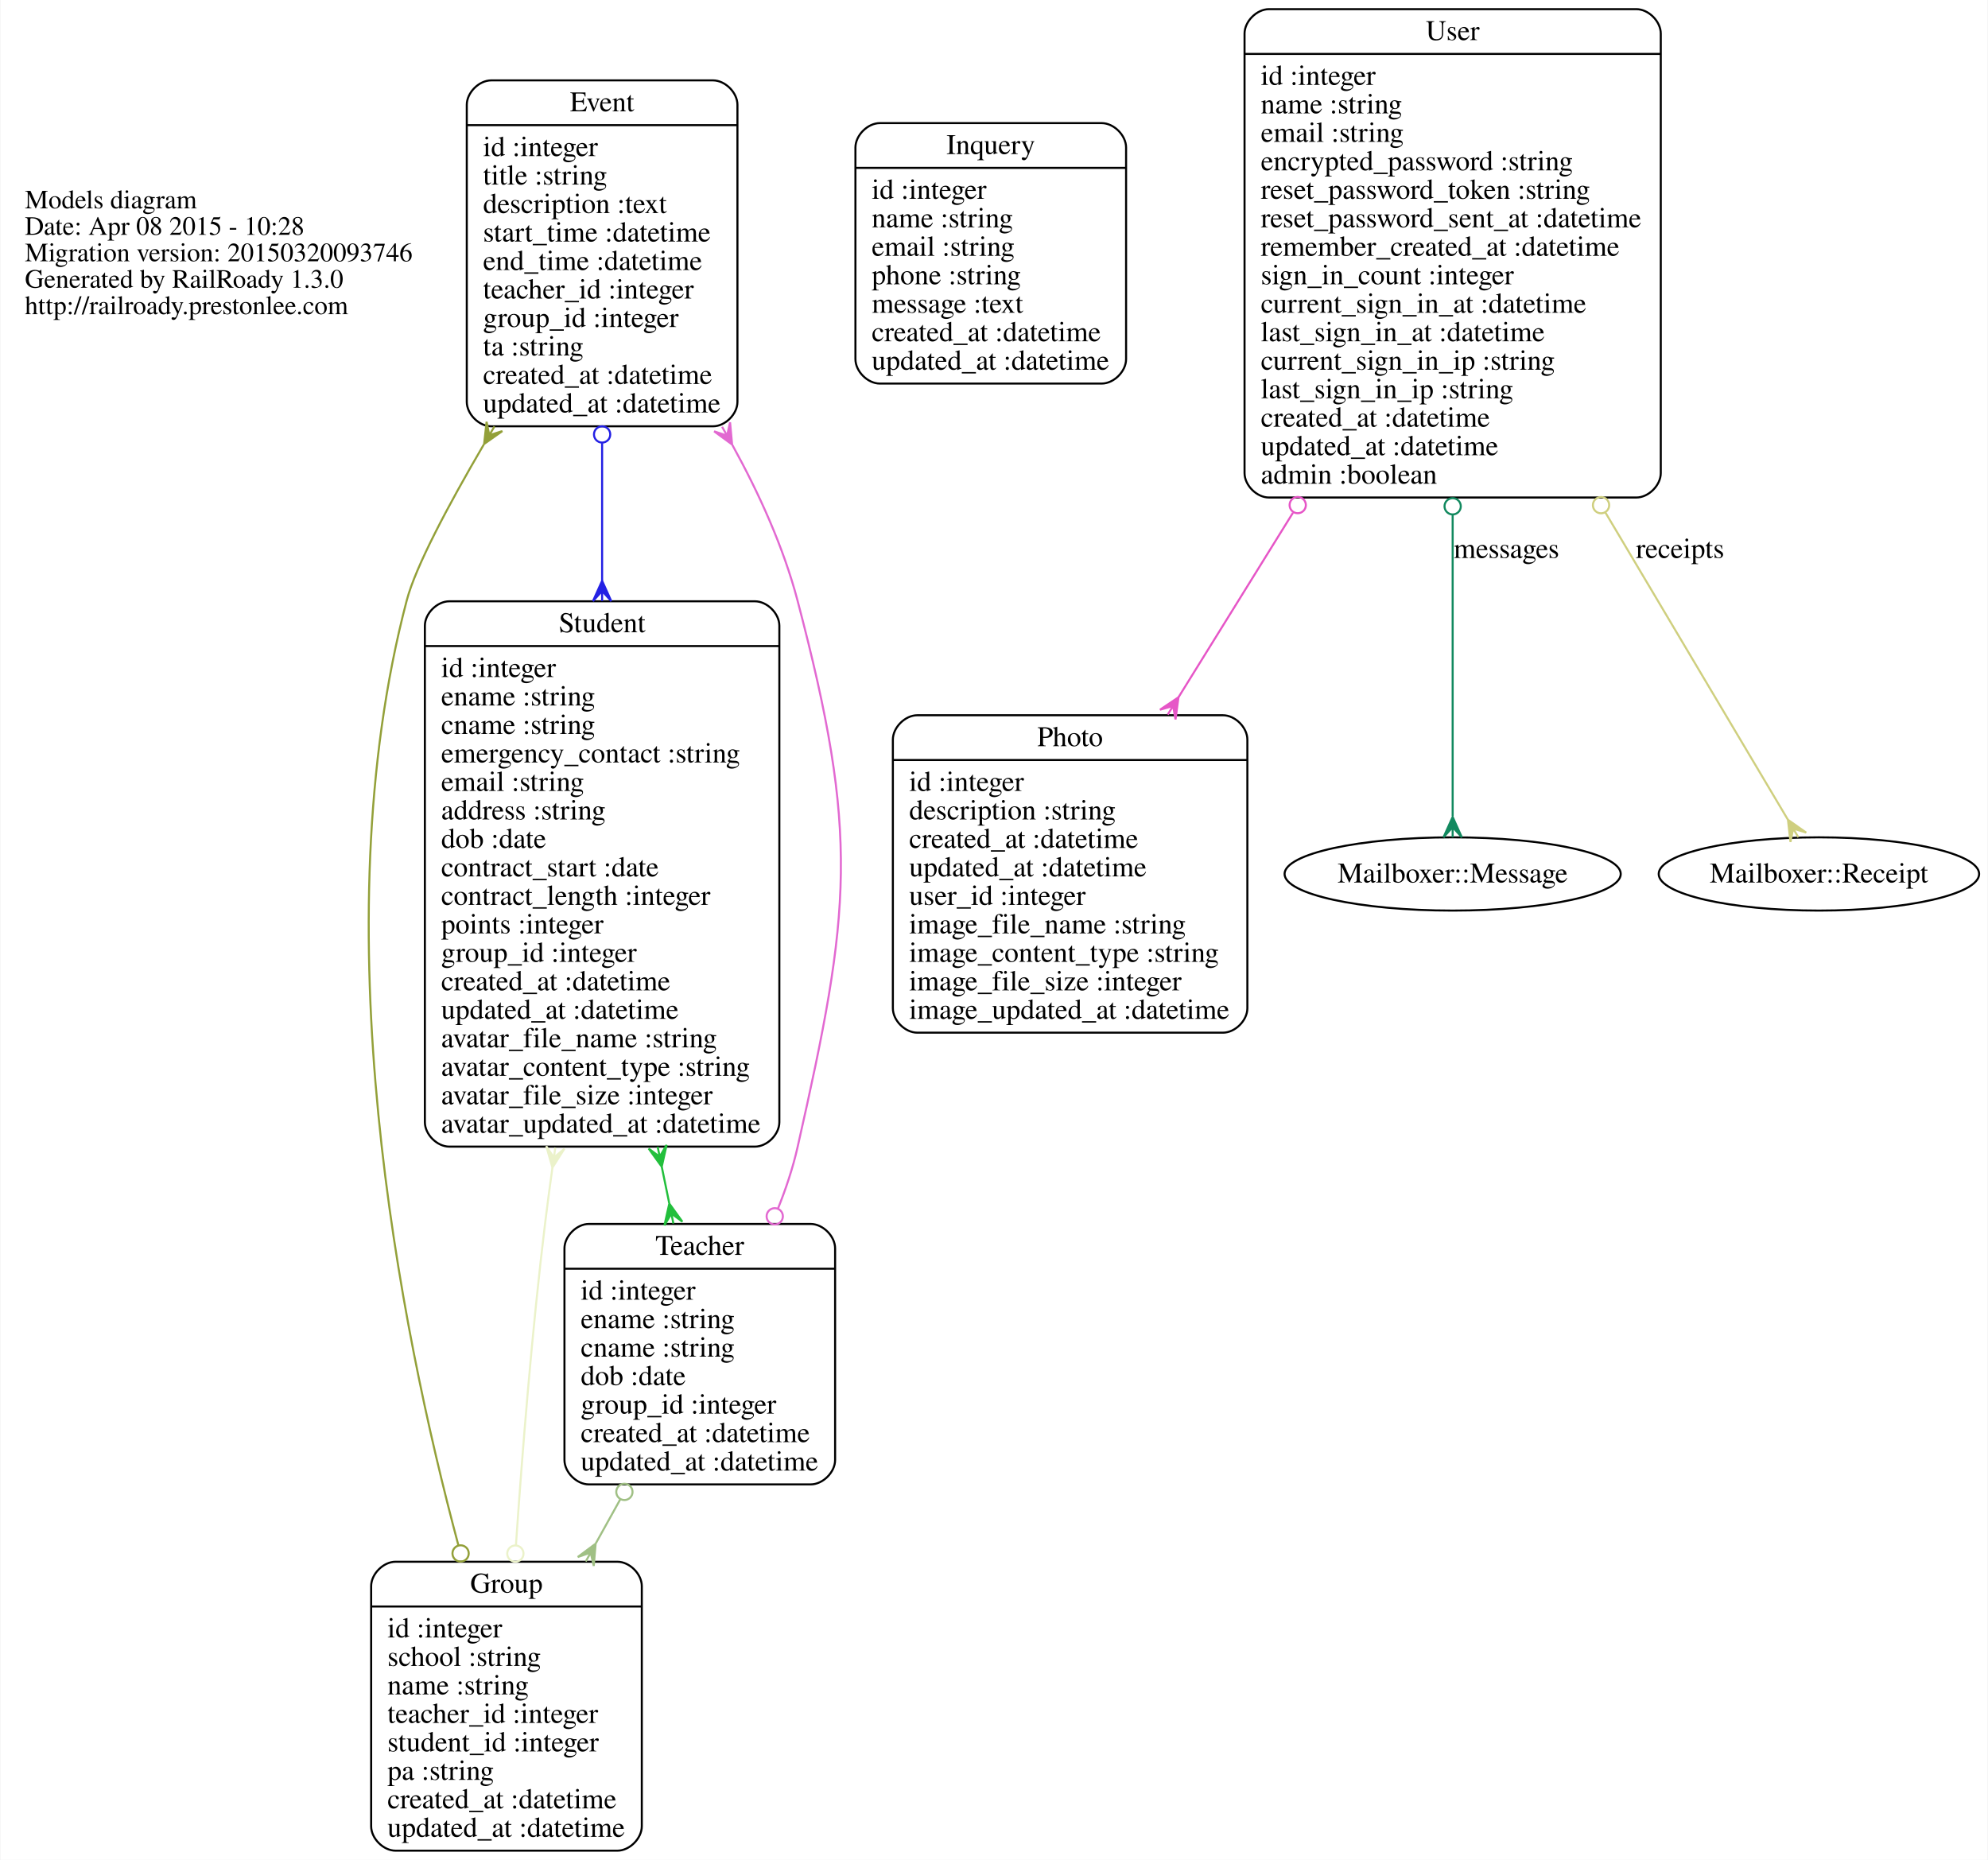
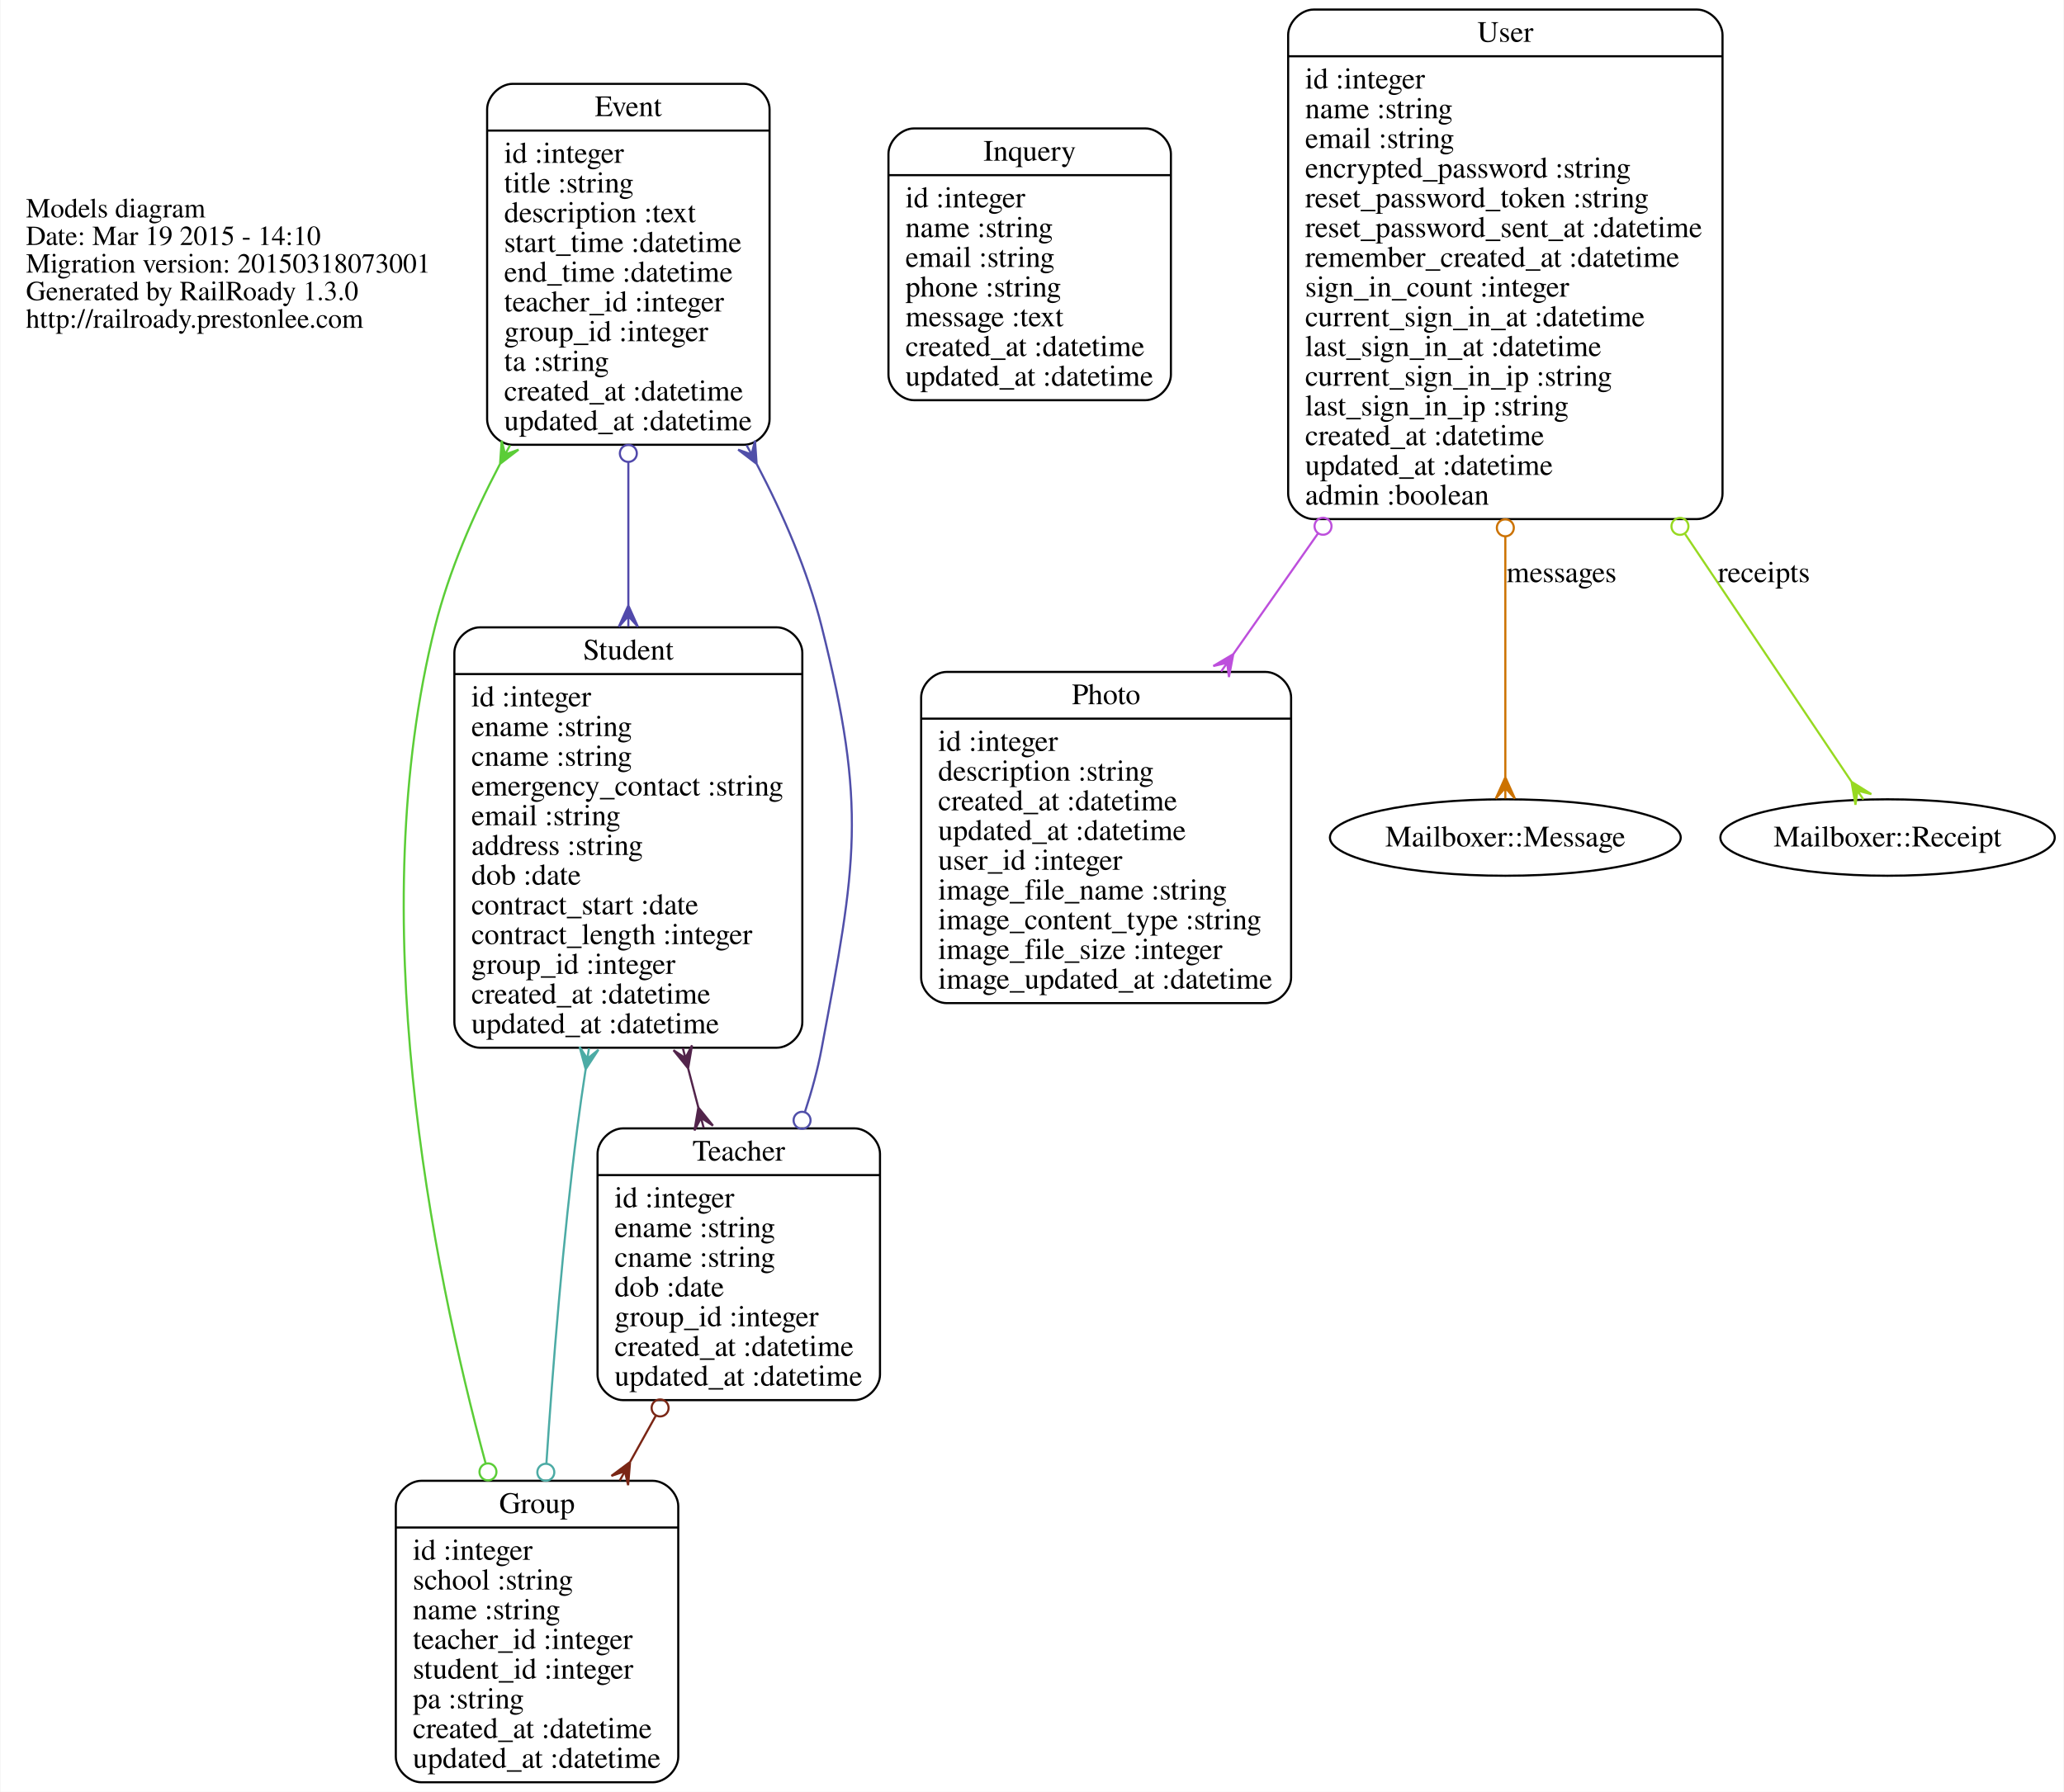
- <svg xmlns="http://www.w3.org/2000/svg" width="977pt" height="914pt" viewBox="0.00 0.00 976.56 914.00">
-   <g id="graph0" class="graph" transform="scale(1 1) rotate(0) translate(4 910)">
-     <polygon fill="white" stroke="none" points="-4,4 -4,-910 972.556,-910 972.556,4 -4,4" />
+ <svg xmlns="http://www.w3.org/2000/svg" width="972pt" height="844pt" viewBox="0.00 0.00 971.56 844.00">
+   <g id="graph0" class="graph" transform="scale(1 1) rotate(0) translate(4 840)">
+     <polygon fill="white" stroke="none" points="-4,4 -4,-840 967.556,-840 967.556,4 -4,4" />
    <g id="node1" class="node">
-       <text text-anchor="start" x="8" y="-807.6" font-family="Times,serif" font-size="13.00">Models diagram</text>
-       <text text-anchor="start" x="8" y="-794.6" font-family="Times,serif" font-size="13.00">Date: Apr 08 2015 - 10:28</text>
-       <text text-anchor="start" x="8" y="-781.6" font-family="Times,serif" font-size="13.00">Migration version: 20150320093746</text>
-       <text text-anchor="start" x="8" y="-768.6" font-family="Times,serif" font-size="13.00">Generated by RailRoady 1.3.0</text>
-       <text text-anchor="start" x="8" y="-755.6" font-family="Times,serif" font-size="13.00">http://railroady.prestonlee.com</text>
+       <text text-anchor="start" x="8" y="-737.6" font-family="Times,serif" font-size="13.00">Models diagram</text>
+       <text text-anchor="start" x="8" y="-724.6" font-family="Times,serif" font-size="13.00">Date: Mar 19 2015 - 14:10</text>
+       <text text-anchor="start" x="8" y="-711.6" font-family="Times,serif" font-size="13.00">Migration version: 20150318073001</text>
+       <text text-anchor="start" x="8" y="-698.6" font-family="Times,serif" font-size="13.00">Generated by RailRoady 1.3.0</text>
+       <text text-anchor="start" x="8" y="-685.6" font-family="Times,serif" font-size="13.00">http://railroady.prestonlee.com</text>
    </g>
    <g id="node2" class="node">
-       <path fill="none" stroke="black" d="M237.182,-700.5C237.182,-700.5 346.193,-700.5 346.193,-700.5 352.193,-700.5 358.193,-706.5 358.193,-712.5 358.193,-712.5 358.193,-858.5 358.193,-858.5 358.193,-864.5 352.193,-870.5 346.193,-870.5 346.193,-870.5 237.182,-870.5 237.182,-870.5 231.182,-870.5 225.182,-864.5 225.182,-858.5 225.182,-858.5 225.182,-712.5 225.182,-712.5 225.182,-706.5 231.182,-700.5 237.182,-700.5" />
-       <text text-anchor="middle" x="291.688" y="-855.3" font-family="Times,serif" font-size="14.00">Event</text>
-       <polyline fill="none" stroke="black" points="225.182,-848.5 358.193,-848.5 " />
-       <text text-anchor="start" x="233.182" y="-833.3" font-family="Times,serif" font-size="14.00">id :integer</text>
-       <text text-anchor="start" x="233.182" y="-819.3" font-family="Times,serif" font-size="14.00">title :string</text>
-       <text text-anchor="start" x="233.182" y="-805.3" font-family="Times,serif" font-size="14.00">description :text</text>
-       <text text-anchor="start" x="233.182" y="-791.3" font-family="Times,serif" font-size="14.00">start_time :datetime</text>
-       <text text-anchor="start" x="233.182" y="-777.3" font-family="Times,serif" font-size="14.00">end_time :datetime</text>
-       <text text-anchor="start" x="233.182" y="-763.3" font-family="Times,serif" font-size="14.00">teacher_id :integer</text>
-       <text text-anchor="start" x="233.182" y="-749.3" font-family="Times,serif" font-size="14.00">group_id :integer</text>
-       <text text-anchor="start" x="233.182" y="-735.3" font-family="Times,serif" font-size="14.00">ta :string</text>
-       <text text-anchor="start" x="233.182" y="-721.3" font-family="Times,serif" font-size="14.00">created_at :datetime</text>
-       <text text-anchor="start" x="233.182" y="-707.3" font-family="Times,serif" font-size="14.00">updated_at :datetime</text>
+       <path fill="none" stroke="black" d="M237.182,-630.5C237.182,-630.5 346.193,-630.5 346.193,-630.5 352.193,-630.5 358.193,-636.5 358.193,-642.5 358.193,-642.5 358.193,-788.5 358.193,-788.5 358.193,-794.5 352.193,-800.5 346.193,-800.5 346.193,-800.5 237.182,-800.5 237.182,-800.5 231.182,-800.5 225.182,-794.5 225.182,-788.5 225.182,-788.5 225.182,-642.5 225.182,-642.5 225.182,-636.5 231.182,-630.5 237.182,-630.5" />
+       <text text-anchor="middle" x="291.688" y="-785.3" font-family="Times,serif" font-size="14.00">Event</text>
+       <polyline fill="none" stroke="black" points="225.182,-778.5 358.193,-778.5 " />
+       <text text-anchor="start" x="233.182" y="-763.3" font-family="Times,serif" font-size="14.00">id :integer</text>
+       <text text-anchor="start" x="233.182" y="-749.3" font-family="Times,serif" font-size="14.00">title :string</text>
+       <text text-anchor="start" x="233.182" y="-735.3" font-family="Times,serif" font-size="14.00">description :text</text>
+       <text text-anchor="start" x="233.182" y="-721.3" font-family="Times,serif" font-size="14.00">start_time :datetime</text>
+       <text text-anchor="start" x="233.182" y="-707.3" font-family="Times,serif" font-size="14.00">end_time :datetime</text>
+       <text text-anchor="start" x="233.182" y="-693.3" font-family="Times,serif" font-size="14.00">teacher_id :integer</text>
+       <text text-anchor="start" x="233.182" y="-679.3" font-family="Times,serif" font-size="14.00">group_id :integer</text>
+       <text text-anchor="start" x="233.182" y="-665.3" font-family="Times,serif" font-size="14.00">ta :string</text>
+       <text text-anchor="start" x="233.182" y="-651.3" font-family="Times,serif" font-size="14.00">created_at :datetime</text>
+       <text text-anchor="start" x="233.182" y="-637.3" font-family="Times,serif" font-size="14.00">updated_at :datetime</text>
    </g>
    <g id="node6" class="node">
-       <path fill="none" stroke="black" d="M216.586,-346.5C216.586,-346.5 366.79,-346.5 366.79,-346.5 372.79,-346.5 378.79,-352.5 378.79,-358.5 378.79,-358.5 378.79,-602.5 378.79,-602.5 378.79,-608.5 372.79,-614.5 366.79,-614.5 366.79,-614.5 216.586,-614.5 216.586,-614.5 210.586,-614.5 204.586,-608.5 204.586,-602.5 204.586,-602.5 204.586,-358.5 204.586,-358.5 204.586,-352.5 210.586,-346.5 216.586,-346.5" />
-       <text text-anchor="middle" x="291.688" y="-599.3" font-family="Times,serif" font-size="14.00">Student</text>
-       <polyline fill="none" stroke="black" points="204.586,-592.5 378.79,-592.5 " />
-       <text text-anchor="start" x="212.586" y="-577.3" font-family="Times,serif" font-size="14.00">id :integer</text>
-       <text text-anchor="start" x="212.586" y="-563.3" font-family="Times,serif" font-size="14.00">ename :string</text>
-       <text text-anchor="start" x="212.586" y="-549.3" font-family="Times,serif" font-size="14.00">cname :string</text>
-       <text text-anchor="start" x="212.586" y="-535.3" font-family="Times,serif" font-size="14.00">emergency_contact :string</text>
-       <text text-anchor="start" x="212.586" y="-521.3" font-family="Times,serif" font-size="14.00">email :string</text>
-       <text text-anchor="start" x="212.586" y="-507.3" font-family="Times,serif" font-size="14.00">address :string</text>
-       <text text-anchor="start" x="212.586" y="-493.3" font-family="Times,serif" font-size="14.00">dob :date</text>
-       <text text-anchor="start" x="212.586" y="-479.3" font-family="Times,serif" font-size="14.00">contract_start :date</text>
-       <text text-anchor="start" x="212.586" y="-465.3" font-family="Times,serif" font-size="14.00">contract_length :integer</text>
-       <text text-anchor="start" x="212.586" y="-451.3" font-family="Times,serif" font-size="14.00">points :integer</text>
-       <text text-anchor="start" x="212.586" y="-437.3" font-family="Times,serif" font-size="14.00">group_id :integer</text>
-       <text text-anchor="start" x="212.586" y="-423.3" font-family="Times,serif" font-size="14.00">created_at :datetime</text>
-       <text text-anchor="start" x="212.586" y="-409.3" font-family="Times,serif" font-size="14.00">updated_at :datetime</text>
-       <text text-anchor="start" x="212.586" y="-395.3" font-family="Times,serif" font-size="14.00">avatar_file_name :string</text>
-       <text text-anchor="start" x="212.586" y="-381.3" font-family="Times,serif" font-size="14.00">avatar_content_type :string</text>
-       <text text-anchor="start" x="212.586" y="-367.3" font-family="Times,serif" font-size="14.00">avatar_file_size :integer</text>
-       <text text-anchor="start" x="212.586" y="-353.3" font-family="Times,serif" font-size="14.00">avatar_updated_at :datetime</text>
+       <path fill="none" stroke="black" d="M221.757,-346.5C221.757,-346.5 361.618,-346.5 361.618,-346.5 367.618,-346.5 373.618,-352.5 373.618,-358.5 373.618,-358.5 373.618,-532.5 373.618,-532.5 373.618,-538.5 367.618,-544.5 361.618,-544.5 361.618,-544.5 221.757,-544.5 221.757,-544.5 215.757,-544.5 209.757,-538.5 209.757,-532.5 209.757,-532.5 209.757,-358.5 209.757,-358.5 209.757,-352.5 215.757,-346.5 221.757,-346.5" />
+       <text text-anchor="middle" x="291.688" y="-529.3" font-family="Times,serif" font-size="14.00">Student</text>
+       <polyline fill="none" stroke="black" points="209.757,-522.5 373.618,-522.5 " />
+       <text text-anchor="start" x="217.757" y="-507.3" font-family="Times,serif" font-size="14.00">id :integer</text>
+       <text text-anchor="start" x="217.757" y="-493.3" font-family="Times,serif" font-size="14.00">ename :string</text>
+       <text text-anchor="start" x="217.757" y="-479.3" font-family="Times,serif" font-size="14.00">cname :string</text>
+       <text text-anchor="start" x="217.757" y="-465.3" font-family="Times,serif" font-size="14.00">emergency_contact :string</text>
+       <text text-anchor="start" x="217.757" y="-451.3" font-family="Times,serif" font-size="14.00">email :string</text>
+       <text text-anchor="start" x="217.757" y="-437.3" font-family="Times,serif" font-size="14.00">address :string</text>
+       <text text-anchor="start" x="217.757" y="-423.3" font-family="Times,serif" font-size="14.00">dob :date</text>
+       <text text-anchor="start" x="217.757" y="-409.3" font-family="Times,serif" font-size="14.00">contract_start :date</text>
+       <text text-anchor="start" x="217.757" y="-395.3" font-family="Times,serif" font-size="14.00">contract_length :integer</text>
+       <text text-anchor="start" x="217.757" y="-381.3" font-family="Times,serif" font-size="14.00">group_id :integer</text>
+       <text text-anchor="start" x="217.757" y="-367.3" font-family="Times,serif" font-size="14.00">created_at :datetime</text>
+       <text text-anchor="start" x="217.757" y="-353.3" font-family="Times,serif" font-size="14.00">updated_at :datetime</text>
    </g>
    <g id="edge1" class="edge">
-       <path fill="none" stroke="#2421e4" d="M291.688,-692.285C291.688,-670.931 291.688,-647.711 291.688,-624.745" />
-       <ellipse fill="none" stroke="#2421e4" cx="291.688" cy="-696.5" rx="4" ry="4" />
-       <polygon fill="#2421e4" stroke="#2421e4" points="291.688,-624.572 296.188,-614.572 291.688,-619.572 291.688,-614.572 291.688,-614.572 291.688,-614.572 291.688,-619.572 287.188,-614.572 291.688,-624.572 291.688,-624.572" />
+       <path fill="none" stroke="#5149ab" d="M291.688,-622.392C291.688,-600.683 291.688,-577.343 291.688,-554.987" />
+       <ellipse fill="none" stroke="#5149ab" cx="291.688" cy="-626.438" rx="4" ry="4" />
+       <polygon fill="#5149ab" stroke="#5149ab" points="291.688,-554.794 296.188,-544.794 291.688,-549.794 291.688,-544.794 291.688,-544.794 291.688,-544.794 291.688,-549.794 287.188,-544.794 291.688,-554.794 291.688,-554.794" />
    </g>
    <g id="node3" class="node">
-       <path fill="none" stroke="black" d="M190.182,-0.5C190.182,-0.5 299.193,-0.5 299.193,-0.5 305.193,-0.5 311.193,-6.5 311.193,-12.5 311.193,-12.5 311.193,-130.5 311.193,-130.5 311.193,-136.5 305.193,-142.5 299.193,-142.5 299.193,-142.5 190.182,-142.5 190.182,-142.5 184.182,-142.5 178.182,-136.5 178.182,-130.5 178.182,-130.5 178.182,-12.5 178.182,-12.5 178.182,-6.5 184.182,-0.5 190.182,-0.5" />
-       <text text-anchor="middle" x="244.688" y="-127.3" font-family="Times,serif" font-size="14.00">Group</text>
-       <polyline fill="none" stroke="black" points="178.182,-120.5 311.193,-120.5 " />
-       <text text-anchor="start" x="186.182" y="-105.3" font-family="Times,serif" font-size="14.00">id :integer</text>
-       <text text-anchor="start" x="186.182" y="-91.3" font-family="Times,serif" font-size="14.00">school :string</text>
-       <text text-anchor="start" x="186.182" y="-77.3" font-family="Times,serif" font-size="14.00">name :string</text>
-       <text text-anchor="start" x="186.182" y="-63.3" font-family="Times,serif" font-size="14.00">teacher_id :integer</text>
-       <text text-anchor="start" x="186.182" y="-49.3" font-family="Times,serif" font-size="14.00">student_id :integer</text>
-       <text text-anchor="start" x="186.182" y="-35.3" font-family="Times,serif" font-size="14.00">pa :string</text>
-       <text text-anchor="start" x="186.182" y="-21.3" font-family="Times,serif" font-size="14.00">created_at :datetime</text>
-       <text text-anchor="start" x="186.182" y="-7.3" font-family="Times,serif" font-size="14.00">updated_at :datetime</text>
+       <path fill="none" stroke="black" d="M194.182,-0.5C194.182,-0.5 303.193,-0.5 303.193,-0.5 309.193,-0.5 315.193,-6.5 315.193,-12.5 315.193,-12.5 315.193,-130.5 315.193,-130.5 315.193,-136.5 309.193,-142.5 303.193,-142.5 303.193,-142.5 194.182,-142.5 194.182,-142.5 188.182,-142.5 182.182,-136.5 182.182,-130.5 182.182,-130.5 182.182,-12.5 182.182,-12.5 182.182,-6.5 188.182,-0.5 194.182,-0.5" />
+       <text text-anchor="middle" x="248.688" y="-127.3" font-family="Times,serif" font-size="14.00">Group</text>
+       <polyline fill="none" stroke="black" points="182.182,-120.5 315.193,-120.5 " />
+       <text text-anchor="start" x="190.182" y="-105.3" font-family="Times,serif" font-size="14.00">id :integer</text>
+       <text text-anchor="start" x="190.182" y="-91.3" font-family="Times,serif" font-size="14.00">school :string</text>
+       <text text-anchor="start" x="190.182" y="-77.3" font-family="Times,serif" font-size="14.00">name :string</text>
+       <text text-anchor="start" x="190.182" y="-63.3" font-family="Times,serif" font-size="14.00">teacher_id :integer</text>
+       <text text-anchor="start" x="190.182" y="-49.3" font-family="Times,serif" font-size="14.00">student_id :integer</text>
+       <text text-anchor="start" x="190.182" y="-35.3" font-family="Times,serif" font-size="14.00">pa :string</text>
+       <text text-anchor="start" x="190.182" y="-21.3" font-family="Times,serif" font-size="14.00">created_at :datetime</text>
+       <text text-anchor="start" x="190.182" y="-7.3" font-family="Times,serif" font-size="14.00">updated_at :datetime</text>
    </g>
    <g id="edge3" class="edge">
-       <path fill="none" stroke="#93a039" d="M221.062,-150.559C192.49,-257.243 153.194,-453.747 195.688,-615 200.041,-631.519 215.909,-661.398 233.526,-691.519" />
-       <ellipse fill="none" stroke="#93a039" cx="222.139" cy="-146.582" rx="4" ry="4" />
-       <polygon fill="#93a039" stroke="#93a039" points="233.704,-691.821 234.909,-702.72 236.244,-696.127 238.785,-700.434 238.785,-700.434 238.785,-700.434 236.244,-696.127 242.661,-698.147 233.704,-691.821 233.704,-691.821" />
+       <path fill="none" stroke="#5bcd37" d="M224.49,-150.667C198.877,-245.358 166.51,-409.084 200.688,-545 207.224,-570.993 218.605,-597.346 231.15,-621.279" />
+       <ellipse fill="none" stroke="#5bcd37" cx="225.576" cy="-146.705" rx="4" ry="4" />
+       <polygon fill="#5bcd37" stroke="#5bcd37" points="231.277,-621.516 232.042,-632.455 233.642,-625.922 236.007,-630.327 236.007,-630.327 236.007,-630.327 233.642,-625.922 239.972,-628.198 231.277,-621.516 231.277,-621.516" />
    </g>
    <g id="edge2" class="edge">
-       <path fill="none" stroke="#ebf2ca" d="M249.34,-150.67C252.492,-196.828 257.261,-256.349 263.688,-309 264.769,-317.856 265.977,-326.956 267.267,-336.123" />
-       <ellipse fill="none" stroke="#ebf2ca" cx="249.058" cy="-146.495" rx="4" ry="4" />
-       <polygon fill="#ebf2ca" stroke="#ebf2ca" points="267.277,-336.19 264.243,-346.728 267.987,-341.139 268.698,-346.088 268.698,-346.088 268.698,-346.088 267.987,-341.139 273.152,-345.449 267.277,-336.19 267.277,-336.19" />
+       <path fill="none" stroke="#4caba5" d="M253.095,-150.7C256.164,-196.869 260.931,-256.391 267.688,-309 268.828,-317.875 270.148,-327.053 271.571,-336.256" />
+       <ellipse fill="none" stroke="#4caba5" cx="252.822" cy="-146.524" rx="4" ry="4" />
+       <polygon fill="#4caba5" stroke="#4caba5" points="271.587,-336.362 268.707,-346.943 272.369,-341.3 273.152,-346.239 273.152,-346.239 273.152,-346.239 272.369,-341.3 277.596,-345.535 271.587,-336.362 271.587,-336.362" />
    </g>
    <g id="node4" class="node">
-       <path fill="none" stroke="black" d="M428.182,-721.5C428.182,-721.5 537.193,-721.5 537.193,-721.5 543.193,-721.5 549.193,-727.5 549.193,-733.5 549.193,-733.5 549.193,-837.5 549.193,-837.5 549.193,-843.5 543.193,-849.5 537.193,-849.5 537.193,-849.5 428.182,-849.5 428.182,-849.5 422.182,-849.5 416.182,-843.5 416.182,-837.5 416.182,-837.5 416.182,-733.5 416.182,-733.5 416.182,-727.5 422.182,-721.5 428.182,-721.5" />
-       <text text-anchor="middle" x="482.688" y="-834.3" font-family="Times,serif" font-size="14.00">Inquery</text>
-       <polyline fill="none" stroke="black" points="416.182,-827.5 549.193,-827.5 " />
-       <text text-anchor="start" x="424.182" y="-812.3" font-family="Times,serif" font-size="14.00">id :integer</text>
-       <text text-anchor="start" x="424.182" y="-798.3" font-family="Times,serif" font-size="14.00">name :string</text>
-       <text text-anchor="start" x="424.182" y="-784.3" font-family="Times,serif" font-size="14.00">email :string</text>
-       <text text-anchor="start" x="424.182" y="-770.3" font-family="Times,serif" font-size="14.00">phone :string</text>
-       <text text-anchor="start" x="424.182" y="-756.3" font-family="Times,serif" font-size="14.00">message :text</text>
-       <text text-anchor="start" x="424.182" y="-742.3" font-family="Times,serif" font-size="14.00">created_at :datetime</text>
-       <text text-anchor="start" x="424.182" y="-728.3" font-family="Times,serif" font-size="14.00">updated_at :datetime</text>
+       <path fill="none" stroke="black" d="M426.182,-651.5C426.182,-651.5 535.193,-651.5 535.193,-651.5 541.193,-651.5 547.193,-657.5 547.193,-663.5 547.193,-663.5 547.193,-767.5 547.193,-767.5 547.193,-773.5 541.193,-779.5 535.193,-779.5 535.193,-779.5 426.182,-779.5 426.182,-779.5 420.182,-779.5 414.182,-773.5 414.182,-767.5 414.182,-767.5 414.182,-663.5 414.182,-663.5 414.182,-657.5 420.182,-651.5 426.182,-651.5" />
+       <text text-anchor="middle" x="480.688" y="-764.3" font-family="Times,serif" font-size="14.00">Inquery</text>
+       <polyline fill="none" stroke="black" points="414.182,-757.5 547.193,-757.5 " />
+       <text text-anchor="start" x="422.182" y="-742.3" font-family="Times,serif" font-size="14.00">id :integer</text>
+       <text text-anchor="start" x="422.182" y="-728.3" font-family="Times,serif" font-size="14.00">name :string</text>
+       <text text-anchor="start" x="422.182" y="-714.3" font-family="Times,serif" font-size="14.00">email :string</text>
+       <text text-anchor="start" x="422.182" y="-700.3" font-family="Times,serif" font-size="14.00">phone :string</text>
+       <text text-anchor="start" x="422.182" y="-686.3" font-family="Times,serif" font-size="14.00">message :text</text>
+       <text text-anchor="start" x="422.182" y="-672.3" font-family="Times,serif" font-size="14.00">created_at :datetime</text>
+       <text text-anchor="start" x="422.182" y="-658.3" font-family="Times,serif" font-size="14.00">updated_at :datetime</text>
    </g>
    <g id="node5" class="node">
-       <path fill="none" stroke="black" d="M446.579,-402.5C446.579,-402.5 596.797,-402.5 596.797,-402.5 602.797,-402.5 608.797,-408.5 608.797,-414.5 608.797,-414.5 608.797,-546.5 608.797,-546.5 608.797,-552.5 602.797,-558.5 596.797,-558.5 596.797,-558.5 446.579,-558.5 446.579,-558.5 440.579,-558.5 434.579,-552.5 434.579,-546.5 434.579,-546.5 434.579,-414.5 434.579,-414.5 434.579,-408.5 440.579,-402.5 446.579,-402.5" />
-       <text text-anchor="middle" x="521.688" y="-543.3" font-family="Times,serif" font-size="14.00">Photo</text>
-       <polyline fill="none" stroke="black" points="434.579,-536.5 608.797,-536.5 " />
-       <text text-anchor="start" x="442.579" y="-521.3" font-family="Times,serif" font-size="14.00">id :integer</text>
-       <text text-anchor="start" x="442.579" y="-507.3" font-family="Times,serif" font-size="14.00">description :string</text>
-       <text text-anchor="start" x="442.579" y="-493.3" font-family="Times,serif" font-size="14.00">created_at :datetime</text>
-       <text text-anchor="start" x="442.579" y="-479.3" font-family="Times,serif" font-size="14.00">updated_at :datetime</text>
-       <text text-anchor="start" x="442.579" y="-465.3" font-family="Times,serif" font-size="14.00">user_id :integer</text>
-       <text text-anchor="start" x="442.579" y="-451.3" font-family="Times,serif" font-size="14.00">image_file_name :string</text>
-       <text text-anchor="start" x="442.579" y="-437.3" font-family="Times,serif" font-size="14.00">image_content_type :string</text>
-       <text text-anchor="start" x="442.579" y="-423.3" font-family="Times,serif" font-size="14.00">image_file_size :integer</text>
-       <text text-anchor="start" x="442.579" y="-409.3" font-family="Times,serif" font-size="14.00">image_updated_at :datetime</text>
+       <path fill="none" stroke="black" d="M441.579,-367.5C441.579,-367.5 591.797,-367.5 591.797,-367.5 597.797,-367.5 603.797,-373.5 603.797,-379.5 603.797,-379.5 603.797,-511.5 603.797,-511.5 603.797,-517.5 597.797,-523.5 591.797,-523.5 591.797,-523.5 441.579,-523.5 441.579,-523.5 435.579,-523.5 429.579,-517.5 429.579,-511.5 429.579,-511.5 429.579,-379.5 429.579,-379.5 429.579,-373.5 435.579,-367.5 441.579,-367.5" />
+       <text text-anchor="middle" x="516.688" y="-508.3" font-family="Times,serif" font-size="14.00">Photo</text>
+       <polyline fill="none" stroke="black" points="429.579,-501.5 603.797,-501.5 " />
+       <text text-anchor="start" x="437.579" y="-486.3" font-family="Times,serif" font-size="14.00">id :integer</text>
+       <text text-anchor="start" x="437.579" y="-472.3" font-family="Times,serif" font-size="14.00">description :string</text>
+       <text text-anchor="start" x="437.579" y="-458.3" font-family="Times,serif" font-size="14.00">created_at :datetime</text>
+       <text text-anchor="start" x="437.579" y="-444.3" font-family="Times,serif" font-size="14.00">updated_at :datetime</text>
+       <text text-anchor="start" x="437.579" y="-430.3" font-family="Times,serif" font-size="14.00">user_id :integer</text>
+       <text text-anchor="start" x="437.579" y="-416.3" font-family="Times,serif" font-size="14.00">image_file_name :string</text>
+       <text text-anchor="start" x="437.579" y="-402.3" font-family="Times,serif" font-size="14.00">image_content_type :string</text>
+       <text text-anchor="start" x="437.579" y="-388.3" font-family="Times,serif" font-size="14.00">image_file_size :integer</text>
+       <text text-anchor="start" x="437.579" y="-374.3" font-family="Times,serif" font-size="14.00">image_updated_at :datetime</text>
    </g>
    <g id="node7" class="node">
-       <path fill="none" stroke="black" d="M285.182,-180.5C285.182,-180.5 394.193,-180.5 394.193,-180.5 400.193,-180.5 406.193,-186.5 406.193,-192.5 406.193,-192.5 406.193,-296.5 406.193,-296.5 406.193,-302.5 400.193,-308.5 394.193,-308.5 394.193,-308.5 285.182,-308.5 285.182,-308.5 279.182,-308.5 273.182,-302.5 273.182,-296.5 273.182,-296.5 273.182,-192.5 273.182,-192.5 273.182,-186.5 279.182,-180.5 285.182,-180.5" />
-       <text text-anchor="middle" x="339.688" y="-293.3" font-family="Times,serif" font-size="14.00">Teacher</text>
-       <polyline fill="none" stroke="black" points="273.182,-286.5 406.193,-286.5 " />
-       <text text-anchor="start" x="281.182" y="-271.3" font-family="Times,serif" font-size="14.00">id :integer</text>
-       <text text-anchor="start" x="281.182" y="-257.3" font-family="Times,serif" font-size="14.00">ename :string</text>
-       <text text-anchor="start" x="281.182" y="-243.3" font-family="Times,serif" font-size="14.00">cname :string</text>
-       <text text-anchor="start" x="281.182" y="-229.3" font-family="Times,serif" font-size="14.00">dob :date</text>
-       <text text-anchor="start" x="281.182" y="-215.3" font-family="Times,serif" font-size="14.00">group_id :integer</text>
-       <text text-anchor="start" x="281.182" y="-201.3" font-family="Times,serif" font-size="14.00">created_at :datetime</text>
-       <text text-anchor="start" x="281.182" y="-187.3" font-family="Times,serif" font-size="14.00">updated_at :datetime</text>
+       <path fill="none" stroke="black" d="M289.182,-180.5C289.182,-180.5 398.193,-180.5 398.193,-180.5 404.193,-180.5 410.193,-186.5 410.193,-192.5 410.193,-192.5 410.193,-296.5 410.193,-296.5 410.193,-302.5 404.193,-308.5 398.193,-308.5 398.193,-308.5 289.182,-308.5 289.182,-308.5 283.182,-308.5 277.182,-302.5 277.182,-296.5 277.182,-296.5 277.182,-192.5 277.182,-192.5 277.182,-186.5 283.182,-180.5 289.182,-180.5" />
+       <text text-anchor="middle" x="343.688" y="-293.3" font-family="Times,serif" font-size="14.00">Teacher</text>
+       <polyline fill="none" stroke="black" points="277.182,-286.5 410.193,-286.5 " />
+       <text text-anchor="start" x="285.182" y="-271.3" font-family="Times,serif" font-size="14.00">id :integer</text>
+       <text text-anchor="start" x="285.182" y="-257.3" font-family="Times,serif" font-size="14.00">ename :string</text>
+       <text text-anchor="start" x="285.182" y="-243.3" font-family="Times,serif" font-size="14.00">cname :string</text>
+       <text text-anchor="start" x="285.182" y="-229.3" font-family="Times,serif" font-size="14.00">dob :date</text>
+       <text text-anchor="start" x="285.182" y="-215.3" font-family="Times,serif" font-size="14.00">group_id :integer</text>
+       <text text-anchor="start" x="285.182" y="-201.3" font-family="Times,serif" font-size="14.00">created_at :datetime</text>
+       <text text-anchor="start" x="285.182" y="-187.3" font-family="Times,serif" font-size="14.00">updated_at :datetime</text>
    </g>
    <g id="edge4" class="edge">
-       <path fill="none" stroke="#22bf3c" d="M321.043,-336.394C322.269,-330.418 323.475,-324.538 324.648,-318.82" />
-       <polygon fill="#22bf3c" stroke="#22bf3c" points="320.993,-336.639 314.575,-345.531 319.988,-341.537 318.983,-346.435 318.983,-346.435 318.983,-346.435 319.988,-341.537 323.391,-347.339 320.993,-336.639 320.993,-336.639" />
-       <polygon fill="#22bf3c" stroke="#22bf3c" points="324.71,-318.514 331.128,-309.623 325.715,-313.616 326.72,-308.718 326.72,-308.718 326.72,-308.718 325.715,-313.616 322.312,-307.814 324.71,-318.514 324.71,-318.514" />
+       <path fill="none" stroke="#52244b" d="M319.902,-336.525C321.494,-330.434 323.075,-324.385 324.62,-318.471" />
+       <polygon fill="#52244b" stroke="#52244b" points="319.835,-336.782 312.953,-345.32 318.571,-341.62 317.307,-346.457 317.307,-346.457 317.307,-346.457 318.571,-341.62 321.661,-347.595 319.835,-336.782 319.835,-336.782" />
+       <polygon fill="#52244b" stroke="#52244b" points="324.655,-318.337 331.537,-309.8 325.919,-313.499 327.183,-308.662 327.183,-308.662 327.183,-308.662 325.919,-313.499 322.829,-307.524 324.655,-318.337 324.655,-318.337" />
    </g>
    <g id="edge6" class="edge">
-       <path fill="none" stroke="#e269d1" d="M378.098,-316.011C382.04,-325.844 385.424,-336.007 387.688,-346 414.104,-462.601 418.153,-499.391 387.688,-615 380.81,-641.098 368.892,-667.397 355.743,-691.235" />
-       <ellipse fill="none" stroke="#e269d1" cx="376.527" cy="-312.254" rx="4" ry="4" />
-       <polygon fill="#e269d1" stroke="#e269d1" points="355.571,-691.539 346.733,-698.031 353.111,-695.892 350.651,-700.245 350.651,-700.245 350.651,-700.245 353.111,-695.892 354.569,-702.459 355.571,-691.539 355.571,-691.539" />
+       <path fill="none" stroke="#504fa9" d="M374.874,-316.324C378.094,-326.131 380.853,-336.202 382.688,-346 398.964,-432.934 404.257,-459.226 382.688,-545 376.151,-570.993 364.771,-597.346 352.226,-621.279" />
+       <ellipse fill="none" stroke="#504fa9" cx="373.499" cy="-312.31" rx="4" ry="4" />
+       <polygon fill="#504fa9" stroke="#504fa9" points="352.098,-621.516 343.404,-628.198 349.733,-625.922 347.368,-630.327 347.368,-630.327 347.368,-630.327 349.733,-625.922 351.333,-632.455 352.098,-621.516 352.098,-621.516" />
    </g>
    <g id="edge5" class="edge">
-       <path fill="none" stroke="#a0c085" d="M300.551,-173.053C296.625,-165.988 292.621,-158.78 288.65,-151.632" />
-       <ellipse fill="none" stroke="#a0c085" cx="302.641" cy="-176.815" rx="4" ry="4" />
-       <polygon fill="#a0c085" stroke="#a0c085" points="288.503,-151.367 287.58,-140.44 286.075,-146.996 283.646,-142.626 283.646,-142.626 283.646,-142.626 286.075,-146.996 279.713,-144.811 288.503,-151.367 288.503,-151.367" />
+       <path fill="none" stroke="#7a2615" d="M304.551,-173.053C300.625,-165.988 296.621,-158.78 292.65,-151.632" />
+       <ellipse fill="none" stroke="#7a2615" cx="306.641" cy="-176.815" rx="4" ry="4" />
+       <polygon fill="#7a2615" stroke="#7a2615" points="292.503,-151.367 291.58,-140.44 290.075,-146.996 287.646,-142.626 287.646,-142.626 287.646,-142.626 290.075,-146.996 283.713,-144.811 292.503,-151.367 292.503,-151.367" />
    </g>
    <g id="node8" class="node">
-       <path fill="none" stroke="black" d="M619.41,-665.5C619.41,-665.5 799.966,-665.5 799.966,-665.5 805.966,-665.5 811.966,-671.5 811.966,-677.5 811.966,-677.5 811.966,-893.5 811.966,-893.5 811.966,-899.5 805.966,-905.5 799.966,-905.5 799.966,-905.5 619.41,-905.5 619.41,-905.5 613.41,-905.5 607.41,-899.5 607.41,-893.5 607.41,-893.5 607.41,-677.5 607.41,-677.5 607.41,-671.5 613.41,-665.5 619.41,-665.5" />
-       <text text-anchor="middle" x="709.688" y="-890.3" font-family="Times,serif" font-size="14.00">User</text>
-       <polyline fill="none" stroke="black" points="607.41,-883.5 811.966,-883.5 " />
-       <text text-anchor="start" x="615.41" y="-868.3" font-family="Times,serif" font-size="14.00">id :integer</text>
-       <text text-anchor="start" x="615.41" y="-854.3" font-family="Times,serif" font-size="14.00">name :string</text>
-       <text text-anchor="start" x="615.41" y="-840.3" font-family="Times,serif" font-size="14.00">email :string</text>
-       <text text-anchor="start" x="615.41" y="-826.3" font-family="Times,serif" font-size="14.00">encrypted_password :string</text>
-       <text text-anchor="start" x="615.41" y="-812.3" font-family="Times,serif" font-size="14.00">reset_password_token :string</text>
-       <text text-anchor="start" x="615.41" y="-798.3" font-family="Times,serif" font-size="14.00">reset_password_sent_at :datetime</text>
-       <text text-anchor="start" x="615.41" y="-784.3" font-family="Times,serif" font-size="14.00">remember_created_at :datetime</text>
-       <text text-anchor="start" x="615.41" y="-770.3" font-family="Times,serif" font-size="14.00">sign_in_count :integer</text>
-       <text text-anchor="start" x="615.41" y="-756.3" font-family="Times,serif" font-size="14.00">current_sign_in_at :datetime</text>
-       <text text-anchor="start" x="615.41" y="-742.3" font-family="Times,serif" font-size="14.00">last_sign_in_at :datetime</text>
-       <text text-anchor="start" x="615.41" y="-728.3" font-family="Times,serif" font-size="14.00">current_sign_in_ip :string</text>
-       <text text-anchor="start" x="615.41" y="-714.3" font-family="Times,serif" font-size="14.00">last_sign_in_ip :string</text>
-       <text text-anchor="start" x="615.41" y="-700.3" font-family="Times,serif" font-size="14.00">created_at :datetime</text>
-       <text text-anchor="start" x="615.41" y="-686.3" font-family="Times,serif" font-size="14.00">updated_at :datetime</text>
-       <text text-anchor="start" x="615.41" y="-672.3" font-family="Times,serif" font-size="14.00">admin :boolean</text>
+       <path fill="none" stroke="black" d="M614.41,-595.5C614.41,-595.5 794.966,-595.5 794.966,-595.5 800.966,-595.5 806.966,-601.5 806.966,-607.5 806.966,-607.5 806.966,-823.5 806.966,-823.5 806.966,-829.5 800.966,-835.5 794.966,-835.5 794.966,-835.5 614.41,-835.5 614.41,-835.5 608.41,-835.5 602.41,-829.5 602.41,-823.5 602.41,-823.5 602.41,-607.5 602.41,-607.5 602.41,-601.5 608.41,-595.5 614.41,-595.5" />
+       <text text-anchor="middle" x="704.688" y="-820.3" font-family="Times,serif" font-size="14.00">User</text>
+       <polyline fill="none" stroke="black" points="602.41,-813.5 806.966,-813.5 " />
+       <text text-anchor="start" x="610.41" y="-798.3" font-family="Times,serif" font-size="14.00">id :integer</text>
+       <text text-anchor="start" x="610.41" y="-784.3" font-family="Times,serif" font-size="14.00">name :string</text>
+       <text text-anchor="start" x="610.41" y="-770.3" font-family="Times,serif" font-size="14.00">email :string</text>
+       <text text-anchor="start" x="610.41" y="-756.3" font-family="Times,serif" font-size="14.00">encrypted_password :string</text>
+       <text text-anchor="start" x="610.41" y="-742.3" font-family="Times,serif" font-size="14.00">reset_password_token :string</text>
+       <text text-anchor="start" x="610.41" y="-728.3" font-family="Times,serif" font-size="14.00">reset_password_sent_at :datetime</text>
+       <text text-anchor="start" x="610.41" y="-714.3" font-family="Times,serif" font-size="14.00">remember_created_at :datetime</text>
+       <text text-anchor="start" x="610.41" y="-700.3" font-family="Times,serif" font-size="14.00">sign_in_count :integer</text>
+       <text text-anchor="start" x="610.41" y="-686.3" font-family="Times,serif" font-size="14.00">current_sign_in_at :datetime</text>
+       <text text-anchor="start" x="610.41" y="-672.3" font-family="Times,serif" font-size="14.00">last_sign_in_at :datetime</text>
+       <text text-anchor="start" x="610.41" y="-658.3" font-family="Times,serif" font-size="14.00">current_sign_in_ip :string</text>
+       <text text-anchor="start" x="610.41" y="-644.3" font-family="Times,serif" font-size="14.00">last_sign_in_ip :string</text>
+       <text text-anchor="start" x="610.41" y="-630.3" font-family="Times,serif" font-size="14.00">created_at :datetime</text>
+       <text text-anchor="start" x="610.41" y="-616.3" font-family="Times,serif" font-size="14.00">updated_at :datetime</text>
+       <text text-anchor="start" x="610.41" y="-602.3" font-family="Times,serif" font-size="14.00">admin :boolean</text>
    </g>
    <g id="edge7" class="edge">
-       <path fill="none" stroke="#e656c7" d="M631.214,-658.024C612.281,-627.509 592.483,-595.601 575.009,-567.438" />
-       <ellipse fill="none" stroke="#e656c7" cx="633.546" cy="-661.782" rx="4" ry="4" />
-       <polygon fill="#e656c7" stroke="#e656c7" points="574.936,-567.321 573.488,-556.451 572.3,-563.072 569.664,-558.823 569.664,-558.823 569.664,-558.823 572.3,-563.072 565.84,-561.196 574.936,-567.321 574.936,-567.321" />
+       <path fill="none" stroke="#bd4fdc" d="M616.525,-588.821C603.005,-569.548 589.324,-550.046 576.606,-531.916" />
+       <ellipse fill="none" stroke="#bd4fdc" cx="618.836" cy="-592.116" rx="4" ry="4" />
+       <polygon fill="#bd4fdc" stroke="#bd4fdc" points="576.577,-531.875 574.519,-521.104 573.706,-527.781 570.835,-523.688 570.835,-523.688 570.835,-523.688 573.706,-527.781 567.151,-526.272 576.577,-531.875 576.577,-531.875" />
    </g>
    <g id="node9" class="node">
-       <ellipse fill="none" stroke="black" cx="709.688" cy="-480.5" rx="82.605" ry="18" />
-       <text text-anchor="middle" x="709.688" y="-476.3" font-family="Times,serif" font-size="14.00">Mailboxer::Message</text>
+       <ellipse fill="none" stroke="black" cx="704.688" cy="-445.5" rx="82.605" ry="18" />
+       <text text-anchor="middle" x="704.688" y="-441.3" font-family="Times,serif" font-size="14.00">Mailboxer::Message</text>
    </g>
    <g id="edge8" class="edge">
-       <path fill="none" stroke="#12895f" d="M709.688,-656.965C709.688,-601.92 709.688,-542.545 709.688,-508.904" />
-       <ellipse fill="none" stroke="#12895f" cx="709.688" cy="-661.181" rx="4" ry="4" />
-       <polygon fill="#12895f" stroke="#12895f" points="709.688,-508.526 714.188,-498.526 709.688,-503.526 709.688,-498.526 709.688,-498.526 709.688,-498.526 709.688,-503.526 705.188,-498.526 709.688,-508.526 709.688,-508.526" />
-       <text text-anchor="middle" x="736.126" y="-635.8" font-family="Times,serif" font-size="14.00">messages</text>
+       <path fill="none" stroke="#cc7200" d="M704.688,-587.32C704.688,-544.769 704.688,-501.298 704.688,-474.13" />
+       <ellipse fill="none" stroke="#cc7200" cx="704.688" cy="-591.391" rx="4" ry="4" />
+       <polygon fill="#cc7200" stroke="#cc7200" points="704.688,-473.875 709.188,-463.874 704.688,-468.875 704.688,-463.875 704.688,-463.875 704.688,-463.875 704.688,-468.875 700.188,-463.875 704.688,-473.875 704.688,-473.875" />
+       <text text-anchor="middle" x="731.126" y="-565.8" font-family="Times,serif" font-size="14.00">messages</text>
    </g>
    <g id="node10" class="node">
-       <ellipse fill="none" stroke="black" cx="889.688" cy="-480.5" rx="78.737" ry="18" />
-       <text text-anchor="middle" x="889.688" y="-476.3" font-family="Times,serif" font-size="14.00">Mailboxer::Receipt</text>
+       <ellipse fill="none" stroke="black" cx="884.688" cy="-445.5" rx="78.737" ry="18" />
+       <text text-anchor="middle" x="884.688" y="-441.3" font-family="Times,serif" font-size="14.00">Mailboxer::Receipt</text>
    </g>
    <g id="edge9" class="edge">
-       <path fill="none" stroke="#cfcf7f" d="M784.783,-658.09C818.218,-601.807 854.477,-540.771 874.403,-507.23" />
-       <ellipse fill="none" stroke="#cfcf7f" cx="782.613" cy="-661.742" rx="4" ry="4" />
-       <polygon fill="#cfcf7f" stroke="#cfcf7f" points="874.466,-507.123 883.442,-500.824 877.02,-502.824 879.574,-498.526 879.574,-498.526 879.574,-498.526 877.02,-502.824 875.705,-496.227 874.466,-507.123 874.466,-507.123" />
-       <text text-anchor="middle" x="821.453" y="-635.8" font-family="Times,serif" font-size="14.00">receipts</text>
+       <path fill="none" stroke="#97d921" d="M789.328,-588.48C818.932,-544.402 849.313,-499.169 867.596,-471.948" />
+       <ellipse fill="none" stroke="#97d921" cx="786.917" cy="-592.07" rx="4" ry="4" />
+       <polygon fill="#97d921" stroke="#97d921" points="867.738,-471.736 877.049,-465.944 870.526,-467.585 873.314,-463.434 873.314,-463.434 873.314,-463.434 870.526,-467.585 869.578,-460.925 867.738,-471.736 867.738,-471.736" />
+       <text text-anchor="middle" x="826.453" y="-565.8" font-family="Times,serif" font-size="14.00">receipts</text>
    </g>
  </g>
</svg>
